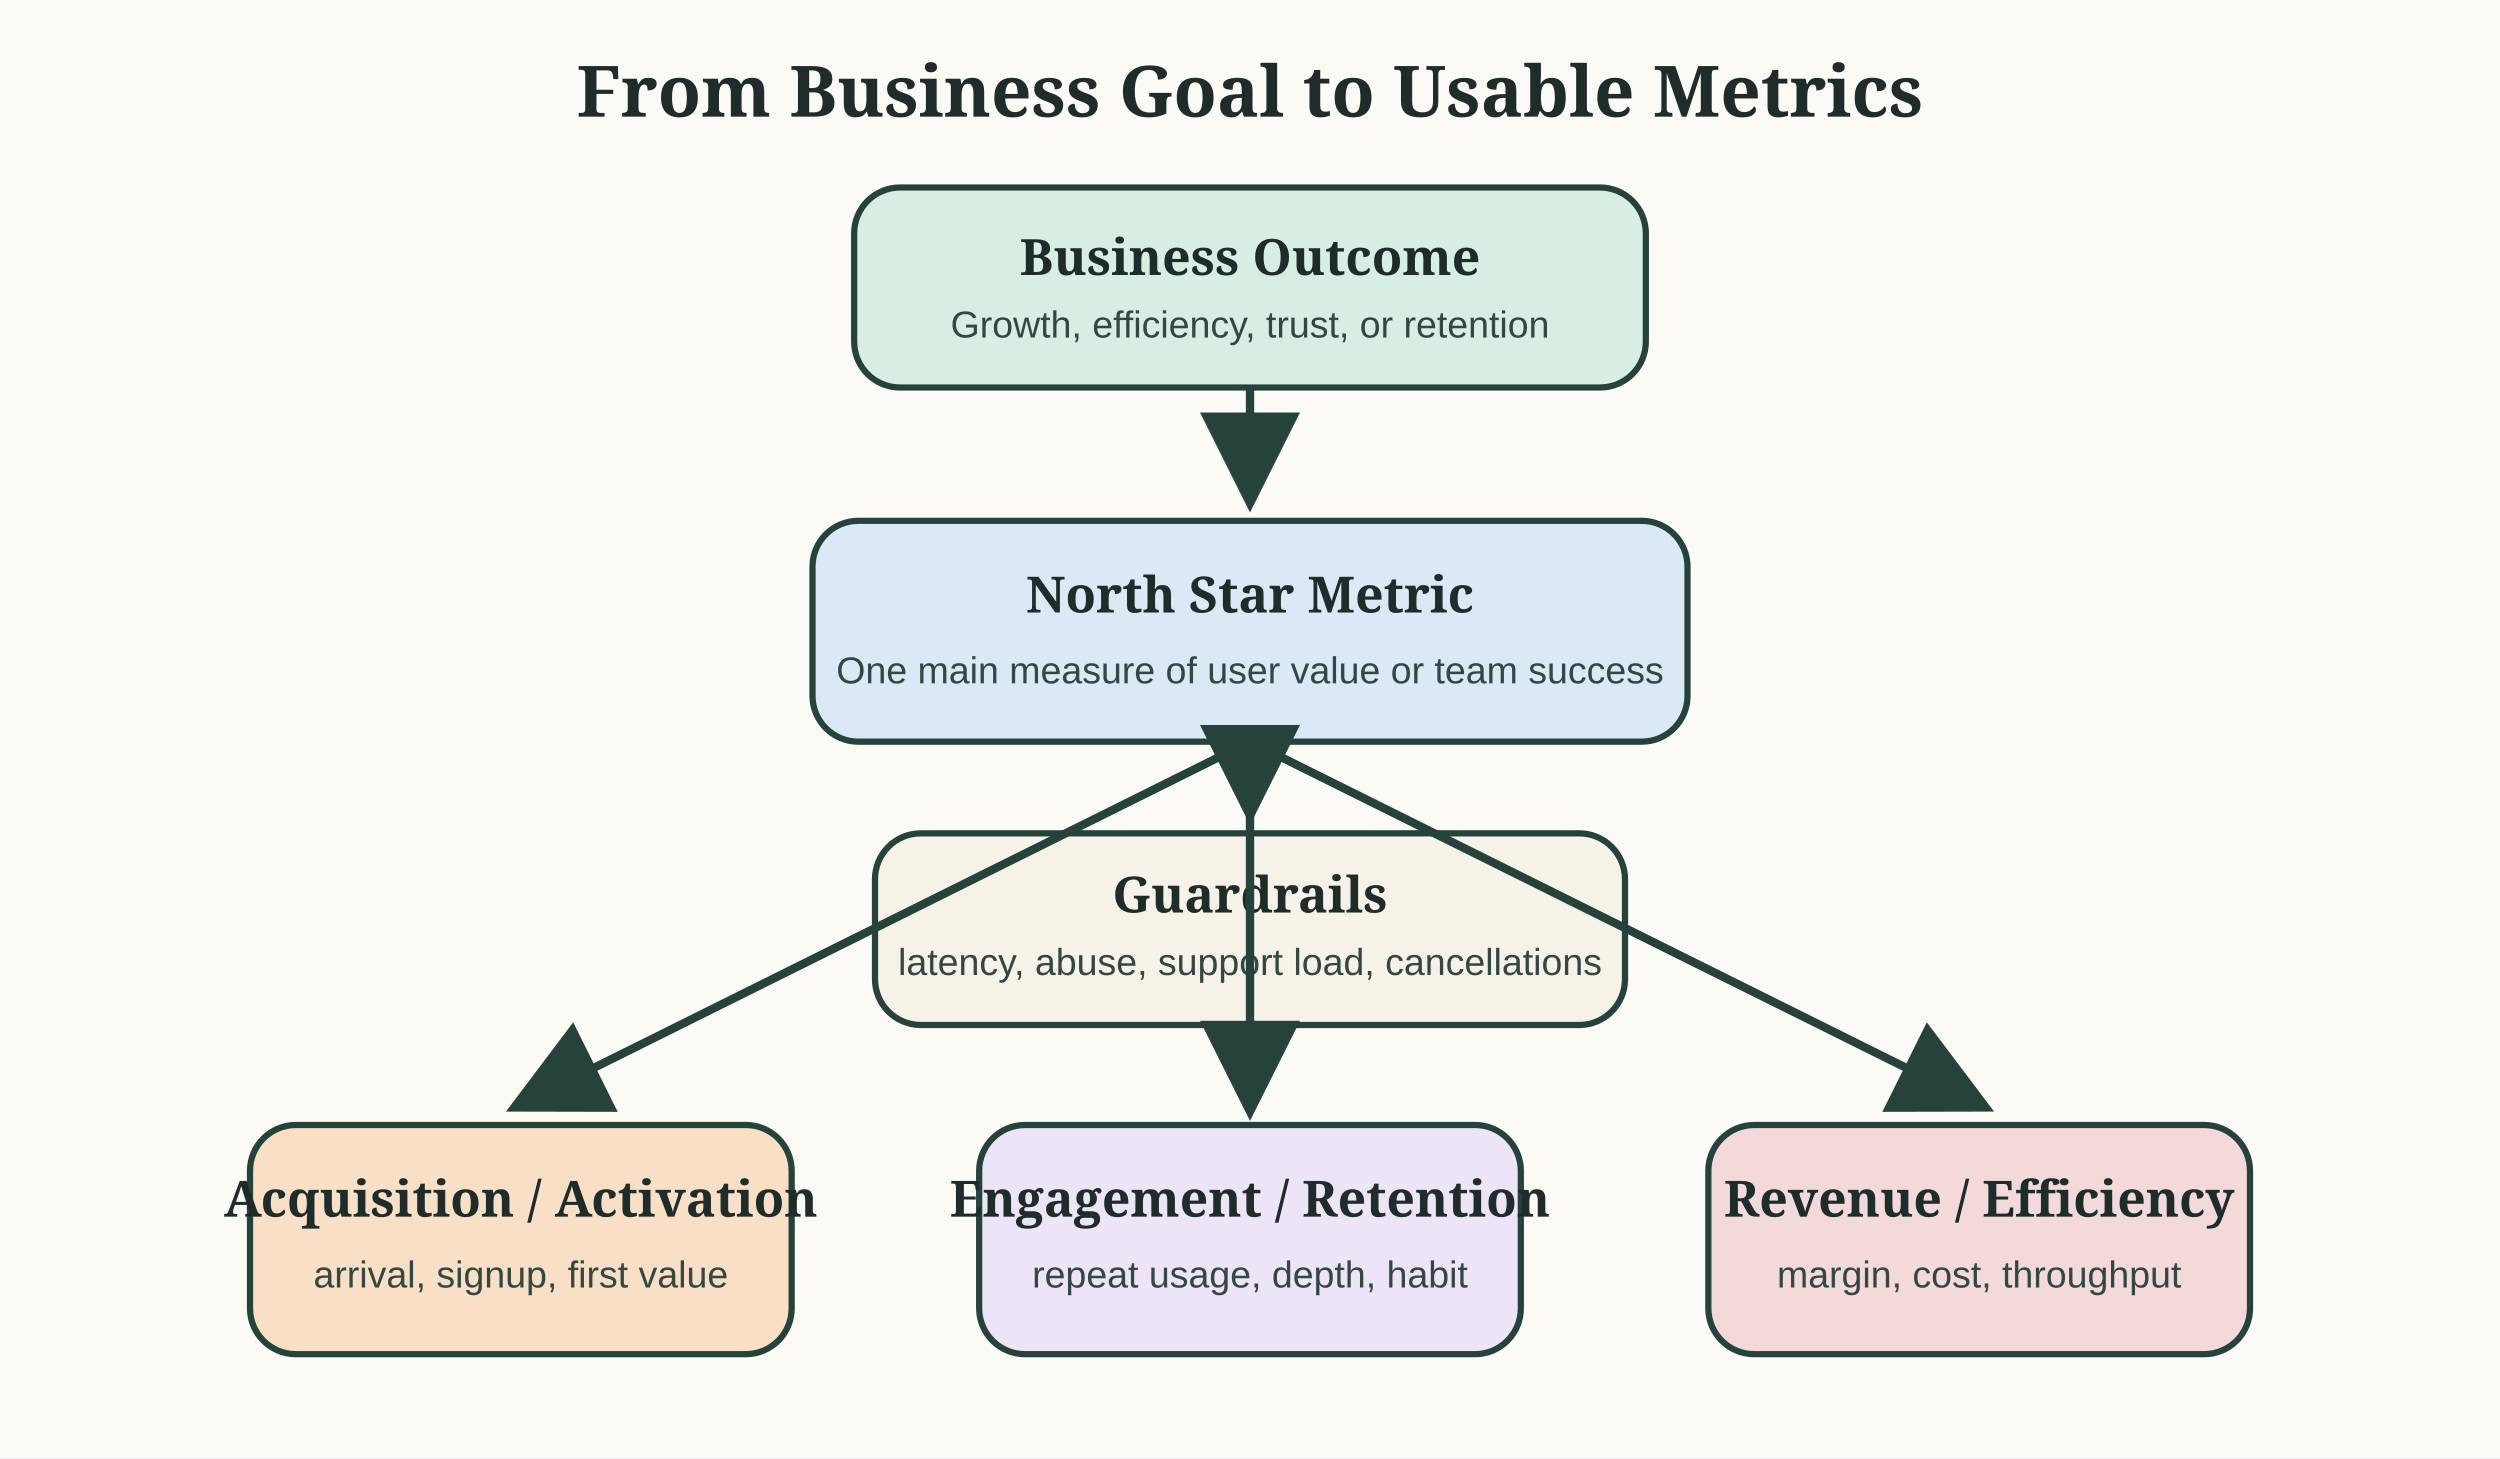
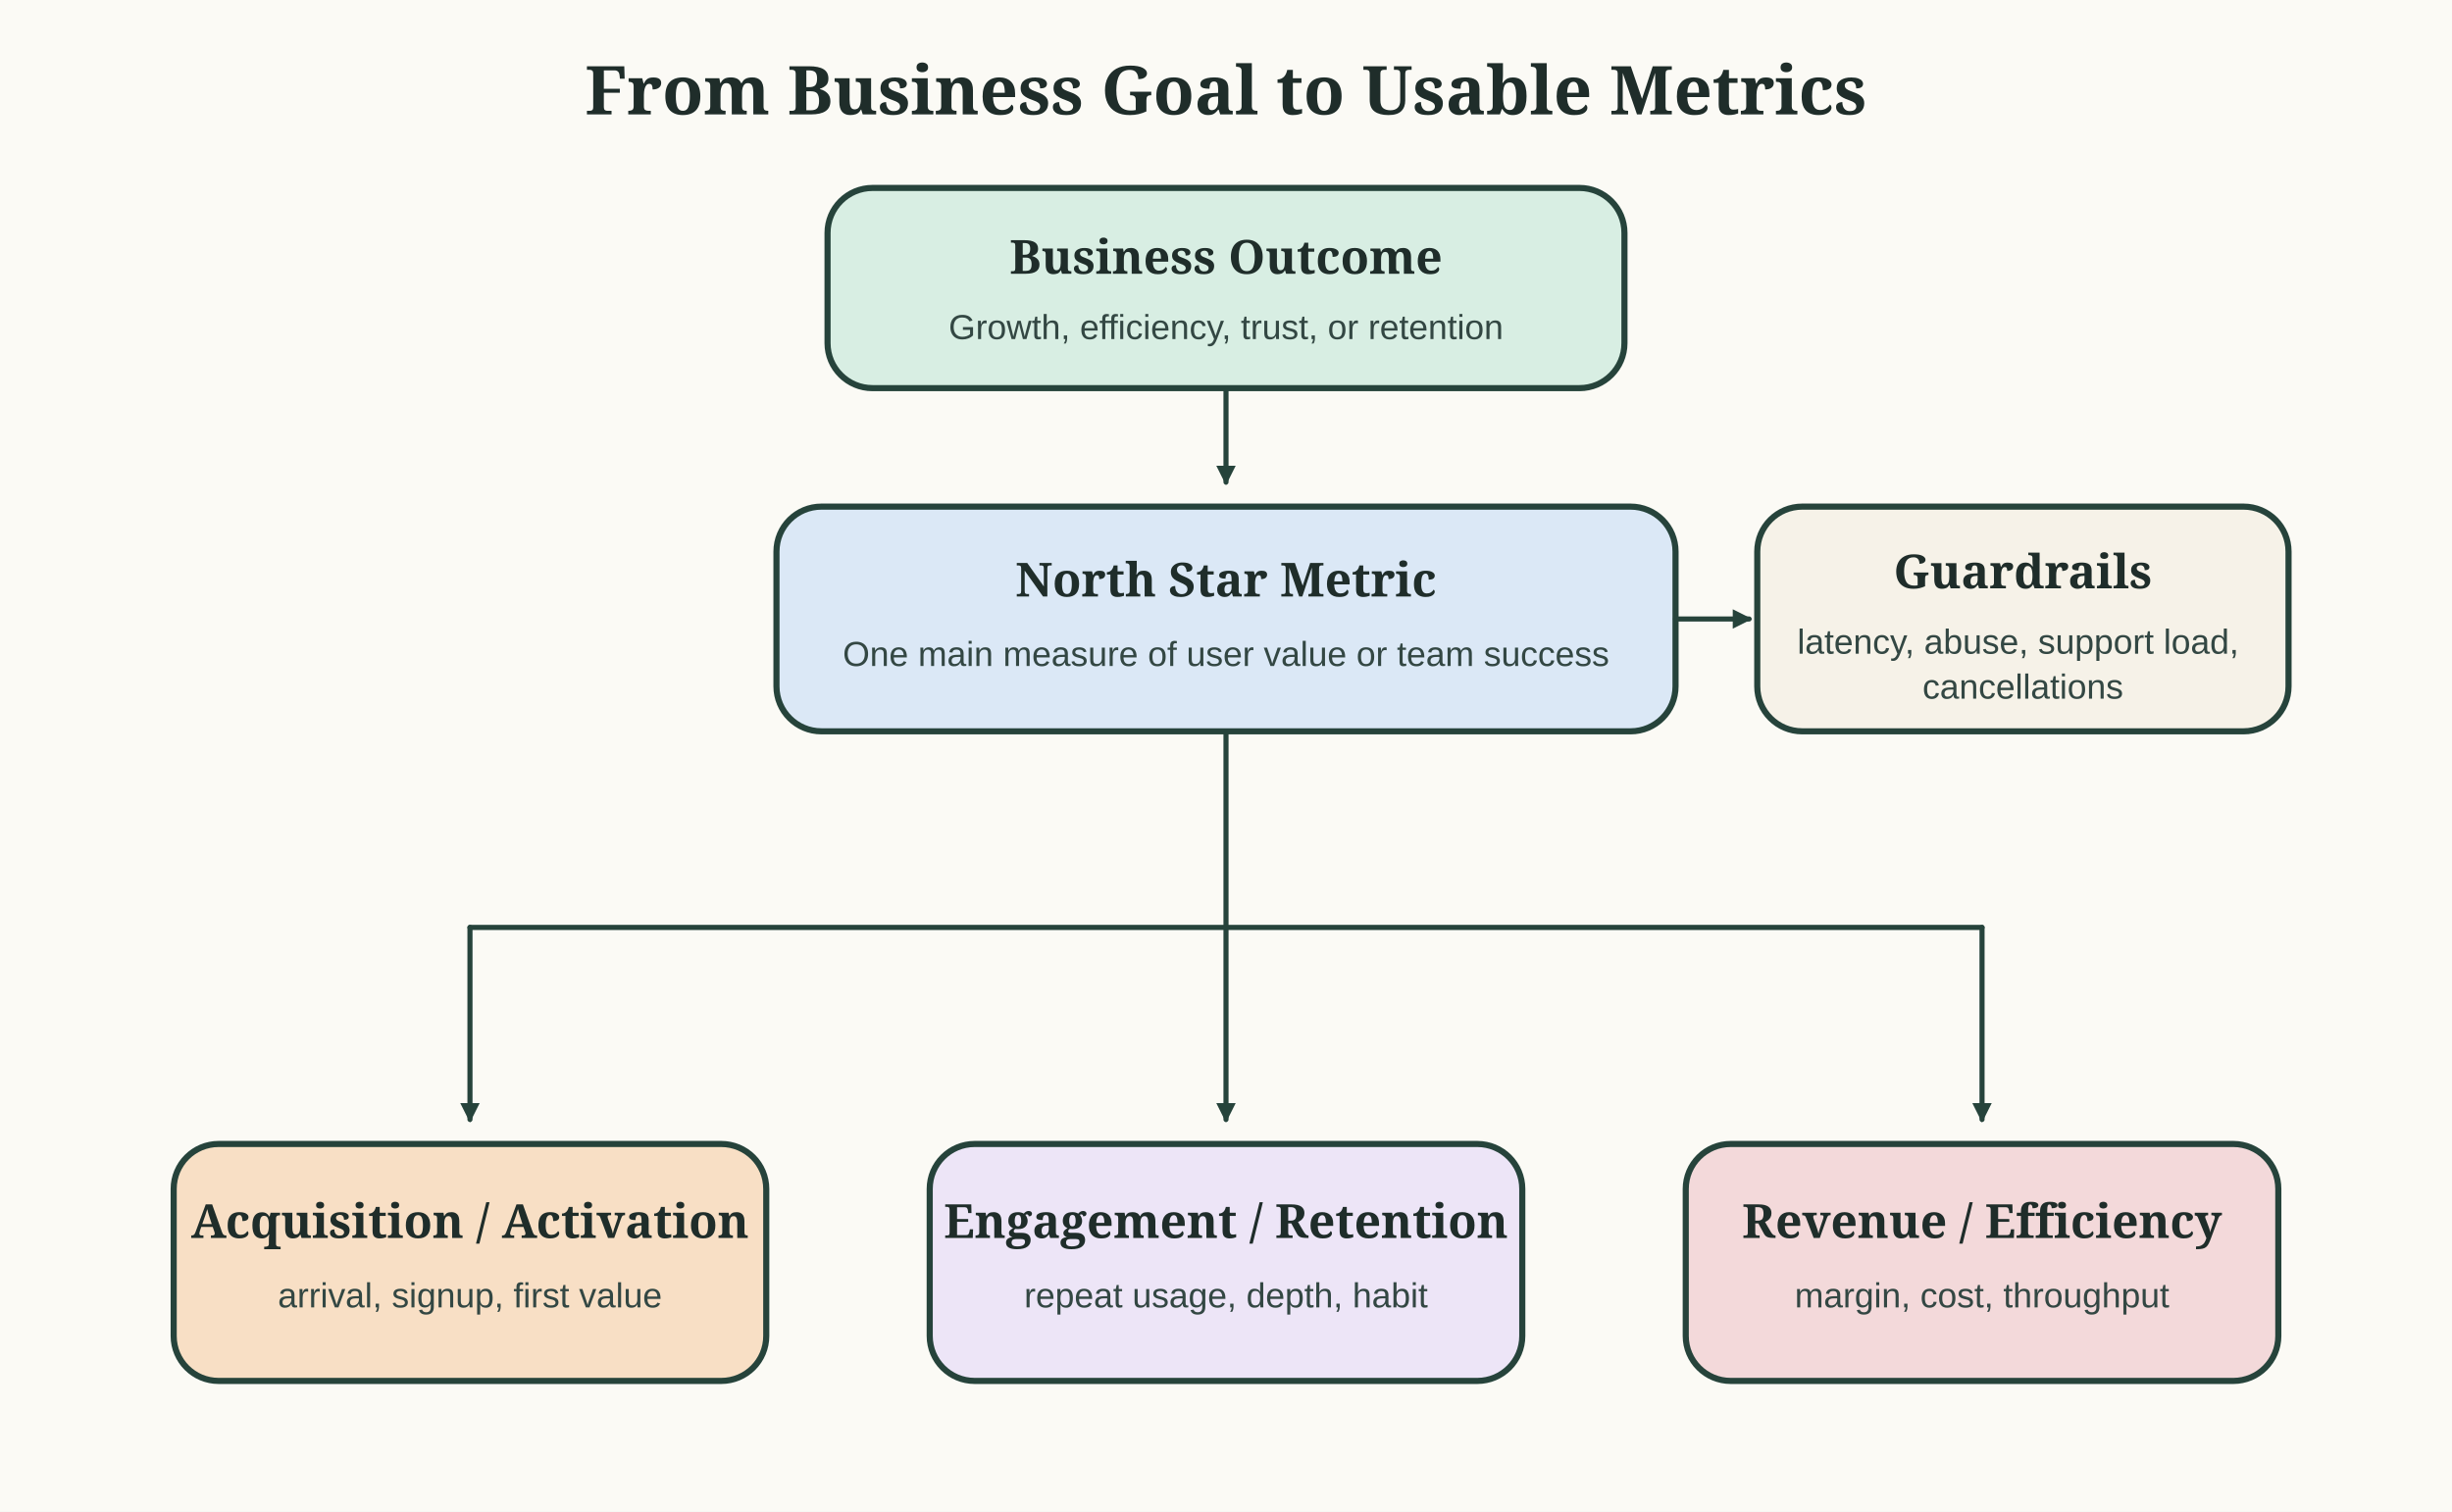
- <svg xmlns="http://www.w3.org/2000/svg" viewBox="0 0 1200 700" role="img" aria-labelledby="title desc">
+ <svg xmlns="http://www.w3.org/2000/svg" viewBox="0 0 1200 740" role="img" aria-labelledby="title desc">
  <defs>
    <style>
      .bg { fill: #fbfaf5; }
-       .title { font: 700 34px Georgia, serif; fill: #1f2d2a; }
+       .title { font: 700 33px Georgia, serif; fill: #1f2d2a; }
      .card { stroke: #26433b; stroke-width: 3; fill: #fff; rx: 22; }
      .top { fill: #d8eee3; }
      .mid { fill: #dbe8f6; }
      .left { fill: #f8dfc5; }
      .center { fill: #ede5f7; }
      .right { fill: #f3d9da; }
      .guard { fill: #f6f2e8; }
-       .label { font: 700 24px Georgia, serif; fill: #1f2d2a; }
-       .body { font: 18px 'Helvetica Neue', Arial, sans-serif; fill: #334743; }
-       .arrow { stroke: #26433b; stroke-width: 4; fill: none; marker-end: url(#arrow); }
+       .label { font: 700 23px Georgia, serif; fill: #1f2d2a; }
+       .body { font: 17px 'Helvetica Neue', Arial, sans-serif; fill: #334743; }
+       .arrow { stroke: #26433b; stroke-width: 2.5; fill: none; marker-end: url(#arrow); stroke-linecap: round; stroke-linejoin: round; }
    </style>
-     <marker id="arrow" markerWidth="12" markerHeight="12" refX="10" refY="6" orient="auto">
-       <path d="M0,0 L12,6 L0,12 z" fill="#26433b" />
+     <marker id="arrow" markerWidth="3.8" markerHeight="3.8" refX="3.2" refY="1.9" orient="auto">
+       <path d="M0,0 L3.8,1.9 L0,3.8 z" fill="#26433b" />
    </marker>
  </defs>
-   <rect class="bg" width="1200" height="700" />
+   <rect class="bg" width="1200" height="740" />
  <text class="title" x="600" y="56" text-anchor="middle">From Business Goal to Usable Metrics</text>
-   <g transform="translate(410 90)">
-     <rect class="card top" width="380" height="96" rx="22" />
-     <text class="label" x="190" y="42" text-anchor="middle">Business Outcome</text>
-     <text class="body" x="190" y="72" text-anchor="middle">Growth, efficiency, trust, or retention</text>
+   <g transform="translate(405 92)">
+     <rect class="card top" width="390" height="98" rx="22" />
+     <text class="label" x="195" y="42" text-anchor="middle">Business Outcome</text>
+     <text class="body" x="195" y="74" text-anchor="middle">Growth, efficiency, trust, or retention</text>
  </g>
-   <g transform="translate(390 250)">
-     <rect class="card mid" width="420" height="106" rx="22" />
-     <text class="label" x="210" y="44" text-anchor="middle">North Star Metric</text>
-     <text class="body" x="210" y="78" text-anchor="middle">One main measure of user value or team success</text>
+   <g transform="translate(380 248)">
+     <rect class="card mid" width="440" height="110" rx="22" />
+     <text class="label" x="220" y="44" text-anchor="middle">North Star Metric</text>
+     <text class="body" x="220" y="78" text-anchor="middle">One main measure of user value or team success</text>
  </g>
-   <g transform="translate(420 400)">
-     <rect class="card guard" width="360" height="92" rx="22" />
-     <text class="label" x="180" y="38" text-anchor="middle">Guardrails</text>
-     <text class="body" x="180" y="68" text-anchor="middle">latency, abuse, support load, cancellations</text>
+   <g transform="translate(860 248)">
+     <rect class="card guard" width="260" height="110" rx="22" />
+     <text class="label" x="130" y="40" text-anchor="middle">Guardrails</text>
+     <text class="body" x="130" y="72" text-anchor="middle">
+       <tspan x="130" dy="0">latency, abuse, support load,</tspan>
+       <tspan x="130" dy="22">cancellations</tspan>
+     </text>
  </g>
-   <g transform="translate(120 540)">
-     <rect class="card left" width="260" height="110" rx="22" />
-     <text class="label" x="130" y="44" text-anchor="middle">Acquisition / Activation</text>
-     <text class="body" x="130" y="78" text-anchor="middle">arrival, signup, first value</text>
+   <g transform="translate(85 560)">
+     <rect class="card left" width="290" height="116" rx="22" />
+     <text class="label" x="145" y="46" text-anchor="middle">Acquisition / Activation</text>
+     <text class="body" x="145" y="80" text-anchor="middle">arrival, signup, first value</text>
  </g>
-   <g transform="translate(470 540)">
-     <rect class="card center" width="260" height="110" rx="22" />
-     <text class="label" x="130" y="44" text-anchor="middle">Engagement / Retention</text>
-     <text class="body" x="130" y="78" text-anchor="middle">repeat usage, depth, habit</text>
+   <g transform="translate(455 560)">
+     <rect class="card center" width="290" height="116" rx="22" />
+     <text class="label" x="145" y="46" text-anchor="middle">Engagement / Retention</text>
+     <text class="body" x="145" y="80" text-anchor="middle">repeat usage, depth, habit</text>
  </g>
-   <g transform="translate(820 540)">
-     <rect class="card right" width="260" height="110" rx="22" />
-     <text class="label" x="130" y="44" text-anchor="middle">Revenue / Efficiency</text>
-     <text class="body" x="130" y="78" text-anchor="middle">margin, cost, throughput</text>
+   <g transform="translate(825 560)">
+     <rect class="card right" width="290" height="116" rx="22" />
+     <text class="label" x="145" y="46" text-anchor="middle">Revenue / Efficiency</text>
+     <text class="body" x="145" y="80" text-anchor="middle">margin, cost, throughput</text>
  </g>
-   <path class="arrow" d="M600 186 V238" />
-   <path class="arrow" d="M600 356 V388" />
-   <path class="arrow" d="M600 356 L250 530" />
-   <path class="arrow" d="M600 356 V530" />
-   <path class="arrow" d="M600 356 L950 530" />
+   <path class="arrow" d="M600 190 V236" />
+   <path class="arrow" d="M820 303 H856" />
+   <path d="M600 358 V454 H970" stroke="#26433b" stroke-width="2.5" fill="none" stroke-linecap="round" stroke-linejoin="round" />
+   <path d="M230 454 H600" stroke="#26433b" stroke-width="2.5" fill="none" stroke-linecap="round" stroke-linejoin="round" />
+   <path class="arrow" d="M230 454 V548" />
+   <path class="arrow" d="M600 454 V548" />
+   <path class="arrow" d="M970 454 V548" />
</svg>
